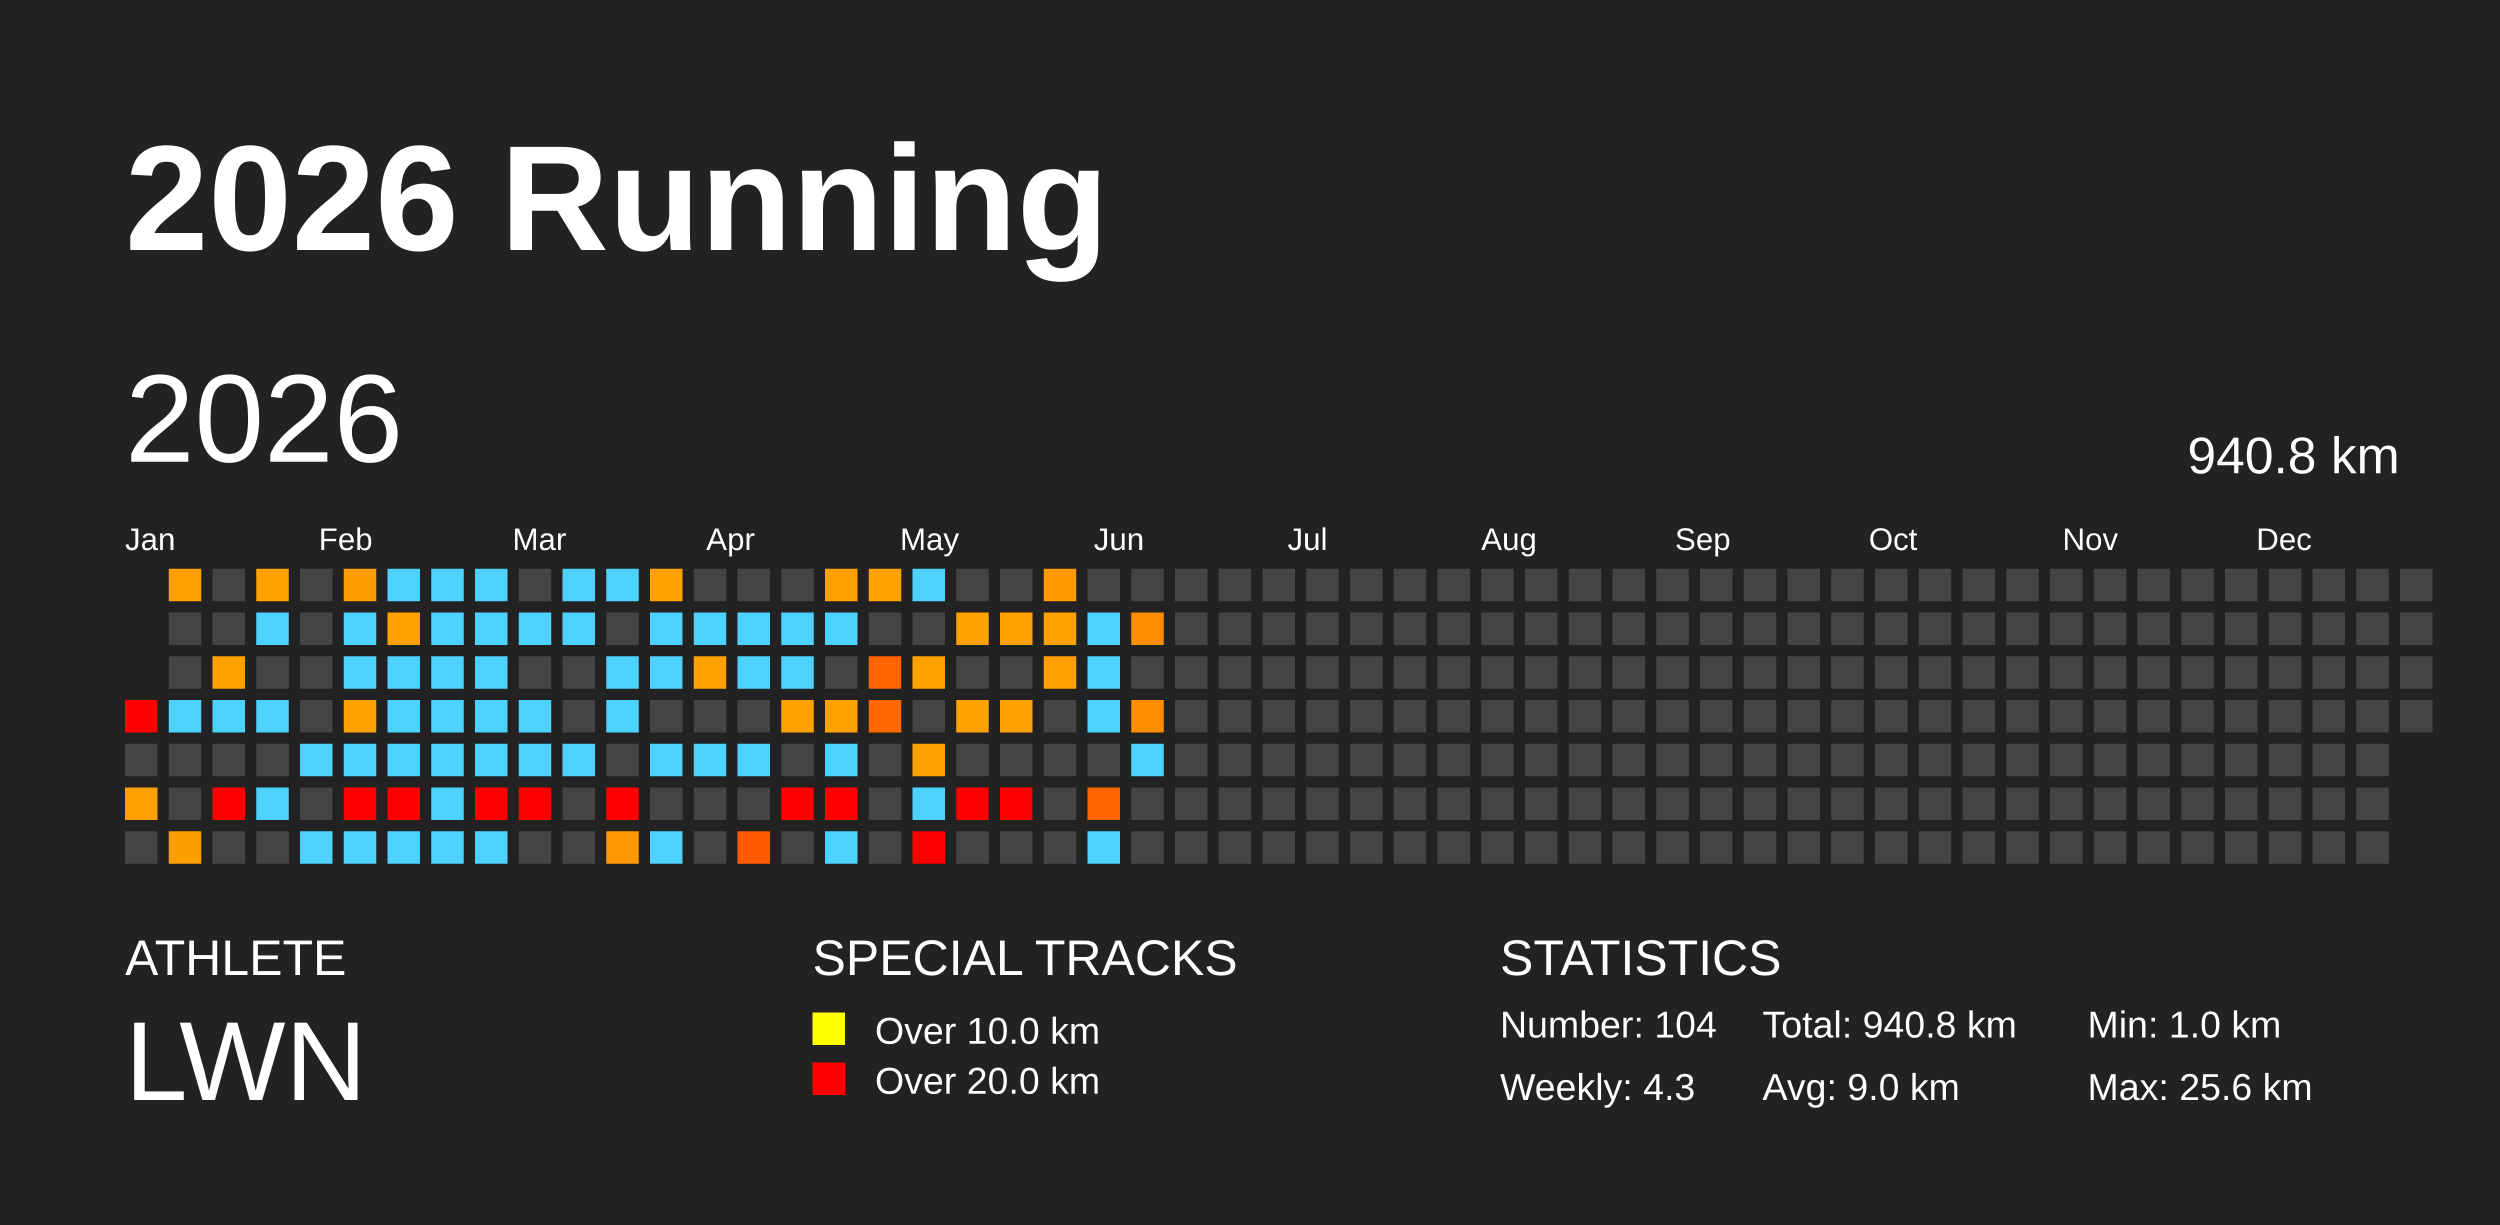
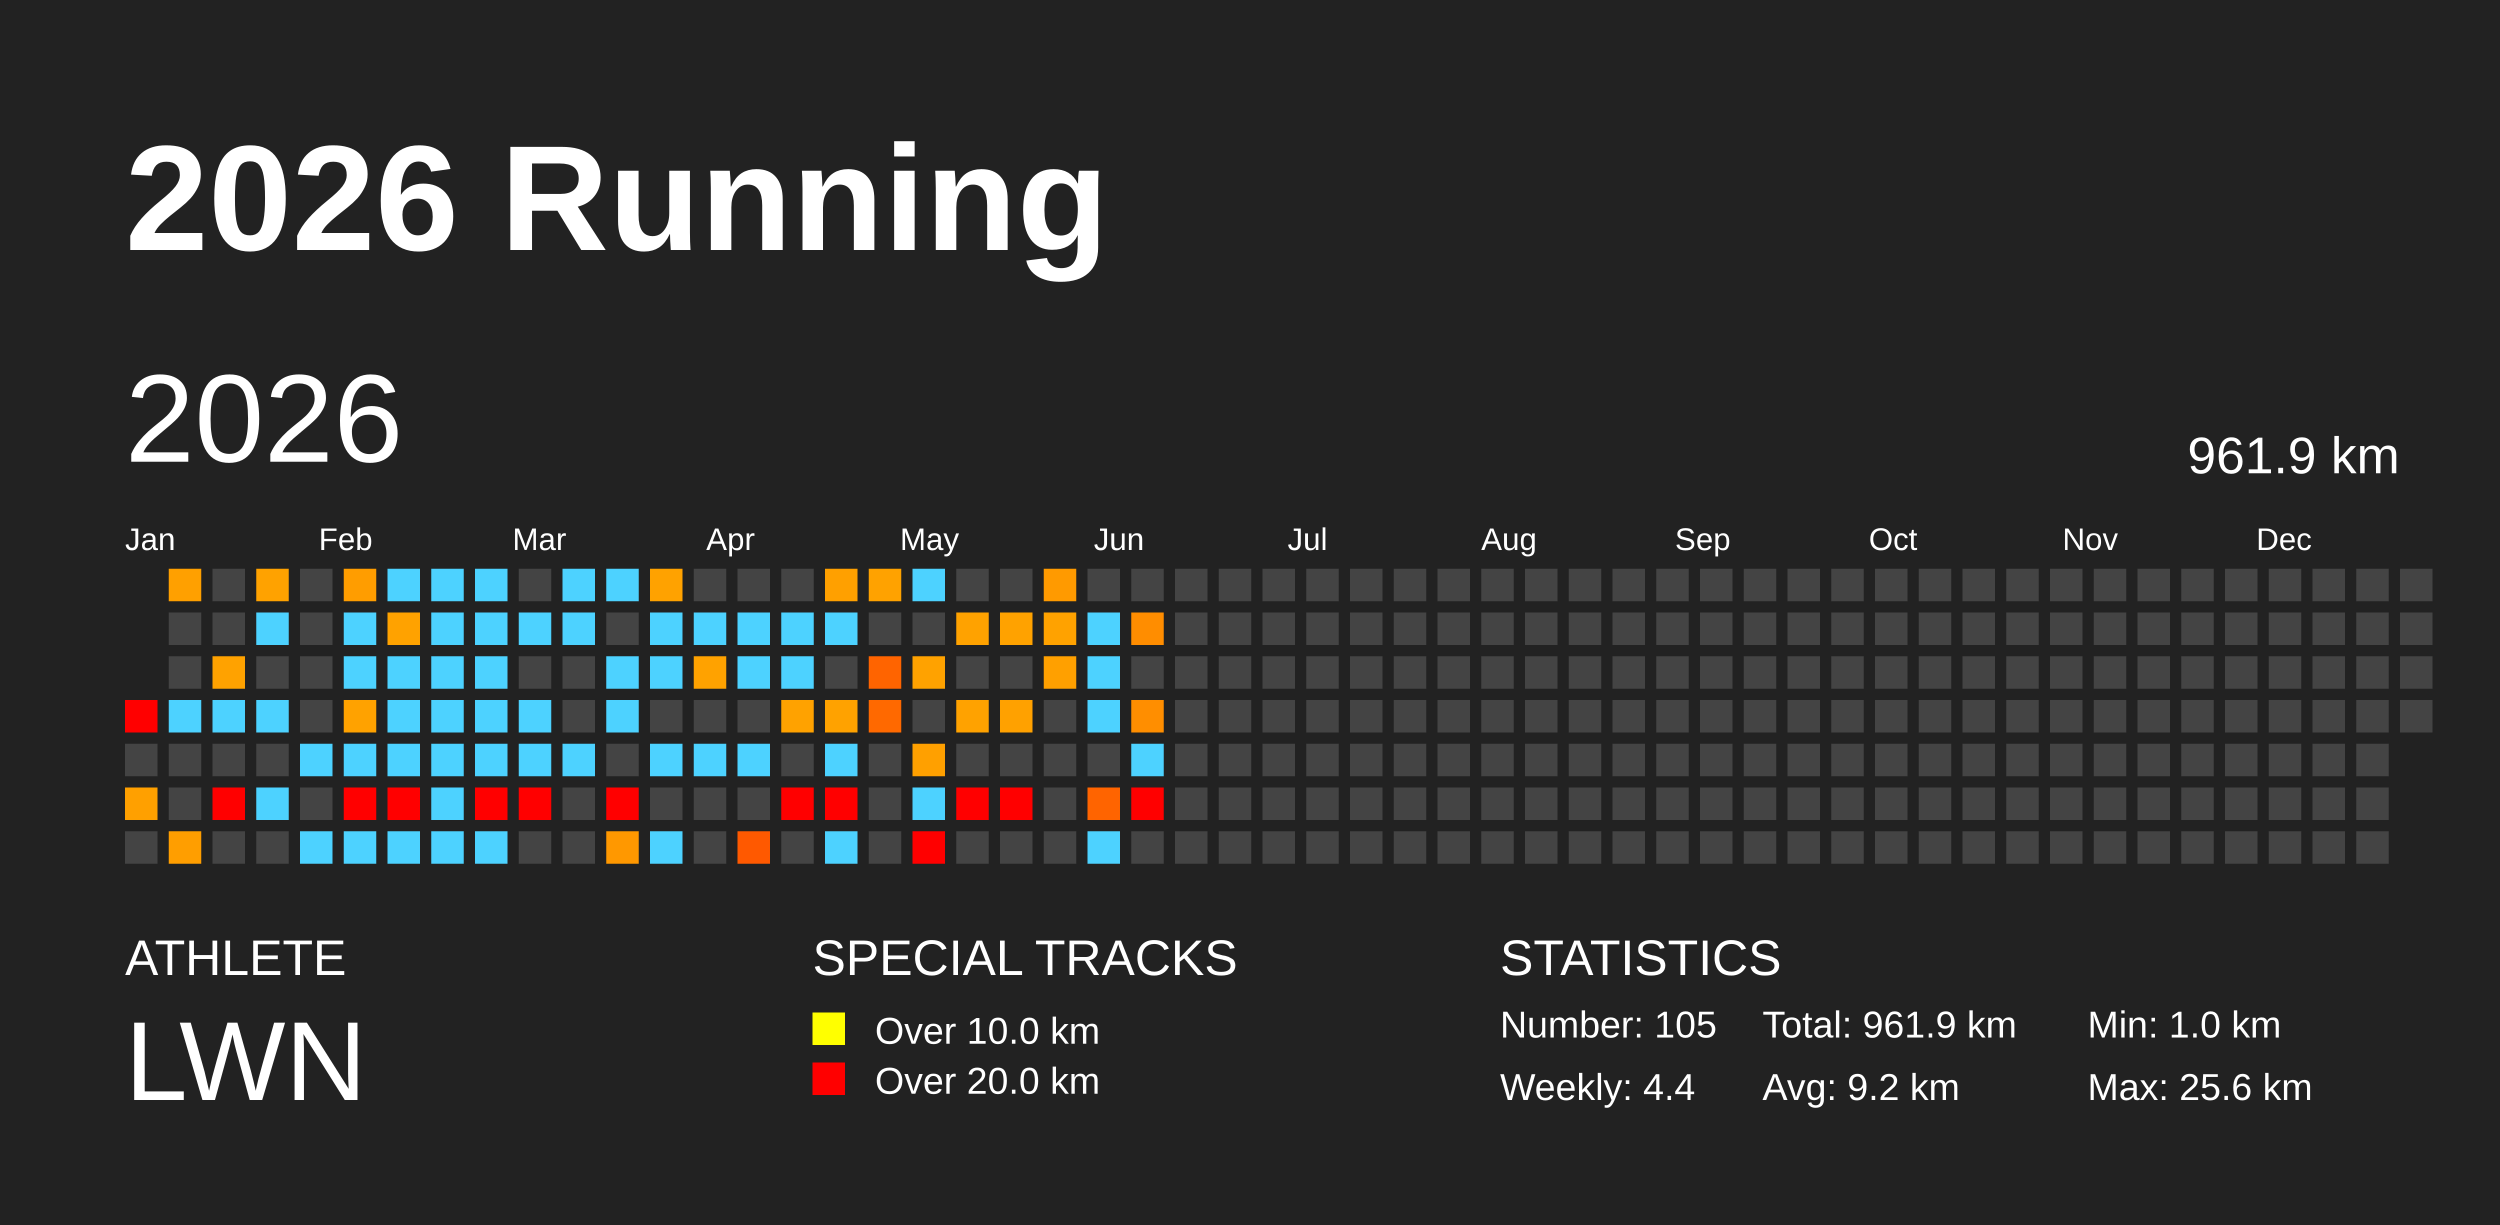
<svg xmlns="http://www.w3.org/2000/svg" baseProfile="full" height="98mm" version="1.1" viewBox="0,0,200,98" width="200mm">
  <defs />
  <rect fill="#222222" height="98" width="200" x="0" y="0" />
  <text fill="#FFFFFF" style="font-size:12px; font-family:Arial; font-weight:bold;" x="10" y="20">2026 Running</text>
  <text fill="#FFFFFF" style="font-size:4px; font-family:Arial" x="10" y="78">ATHLETE</text>
  <text fill="#FFFFFF" style="font-size:9px; font-family:Arial" x="10" y="88">LWN</text>
  <text fill="#FFFFFF" style="font-size:4px; font-family:Arial" x="65" y="78">SPECIAL TRACKS</text>
  <rect fill="yellow" height="2.6" width="2.6" x="65" y="81" />
  <text fill="#FFFFFF" style="font-size:3px; font-family:Arial" x="70" y="83.5">Over 10.0 km</text>
  <rect fill="red" height="2.6" width="2.6" x="65" y="85" />
  <text fill="#FFFFFF" style="font-size:3px; font-family:Arial" x="70" y="87.5">Over 20.0 km</text>
  <text fill="#FFFFFF" style="font-size:4px; font-family:Arial" x="120" y="78">STATISTICS</text>
-   <text fill="#FFFFFF" style="font-size:3px; font-family:Arial" x="120" y="83">Number: 104</text>
-   <text fill="#FFFFFF" style="font-size:3px; font-family:Arial" x="120" y="88">Weekly: 4.3</text>
-   <text fill="#FFFFFF" style="font-size:3px; font-family:Arial" x="141" y="83">Total: 940.8 km</text>
-   <text fill="#FFFFFF" style="font-size:3px; font-family:Arial" x="141" y="88">Avg: 9.0 km</text>
+   <text fill="#FFFFFF" style="font-size:3px; font-family:Arial" x="120" y="83">Number: 105</text>
+   <text fill="#FFFFFF" style="font-size:3px; font-family:Arial" x="120" y="88">Weekly: 4.4</text>
+   <text fill="#FFFFFF" style="font-size:3px; font-family:Arial" x="141" y="83">Total: 961.9 km</text>
+   <text fill="#FFFFFF" style="font-size:3px; font-family:Arial" x="141" y="88">Avg: 9.2 km</text>
  <text fill="#FFFFFF" style="font-size:3px; font-family:Arial" x="167" y="83">Min: 1.0 km</text>
  <text fill="#FFFFFF" style="font-size:3px; font-family:Arial" x="167" y="88">Max: 25.6 km</text>
  <text dominant-baseline="hanging" fill="#FFFFFF" style="font-size:10.0px; font-family:Arial;" x="10" y="30">2026</text>
-   <text dominant-baseline="hanging" fill="#FFFFFF" style="font-size:4.125px; font-family:Arial;" x="175" y="35">940.8 km</text>
+   <text dominant-baseline="hanging" fill="#FFFFFF" style="font-size:4.125px; font-family:Arial;" x="175" y="35">961.9 km</text>
  <text fill="#FFFFFF" style="font-size:2.5px; font-family:Arial" x="10.0" y="44">Jan</text>
  <text fill="#FFFFFF" style="font-size:2.5px; font-family:Arial" x="25.5" y="44">Feb</text>
  <text fill="#FFFFFF" style="font-size:2.5px; font-family:Arial" x="41.0" y="44">Mar</text>
  <text fill="#FFFFFF" style="font-size:2.5px; font-family:Arial" x="56.5" y="44">Apr</text>
  <text fill="#FFFFFF" style="font-size:2.5px; font-family:Arial" x="72.0" y="44">May</text>
  <text fill="#FFFFFF" style="font-size:2.5px; font-family:Arial" x="87.5" y="44">Jun</text>
  <text fill="#FFFFFF" style="font-size:2.5px; font-family:Arial" x="103.0" y="44">Jul</text>
  <text fill="#FFFFFF" style="font-size:2.5px; font-family:Arial" x="118.5" y="44">Aug</text>
  <text fill="#FFFFFF" style="font-size:2.5px; font-family:Arial" x="134.0" y="44">Sep</text>
  <text fill="#FFFFFF" style="font-size:2.5px; font-family:Arial" x="149.5" y="44">Oct</text>
  <text fill="#FFFFFF" style="font-size:2.5px; font-family:Arial" x="165.0" y="44">Nov</text>
  <text fill="#FFFFFF" style="font-size:2.5px; font-family:Arial" x="180.5" y="44">Dec</text>
  <rect fill="red" height="2.6" width="2.6" x="10.0" y="56.0" />
  <rect fill="#444444" height="2.6" width="2.6" x="10.0" y="59.5" />
  <rect fill="#ffa000" height="2.6" width="2.6" x="10.0" y="63.0" />
  <rect fill="#444444" height="2.6" width="2.6" x="10.0" y="66.5" />
  <rect fill="#ffa000" height="2.6" width="2.6" x="13.5" y="45.5" />
  <rect fill="#444444" height="2.6" width="2.6" x="13.5" y="49.0" />
  <rect fill="#444444" height="2.6" width="2.6" x="13.5" y="52.5" />
  <rect fill="#4dd2ff" height="2.6" width="2.6" x="13.5" y="56.0" />
  <rect fill="#444444" height="2.6" width="2.6" x="13.5" y="59.5" />
  <rect fill="#444444" height="2.6" width="2.6" x="13.5" y="63.0" />
  <rect fill="#ff9e00" height="2.6" width="2.6" x="13.5" y="66.5" />
  <rect fill="#444444" height="2.6" width="2.6" x="17.0" y="45.5" />
  <rect fill="#444444" height="2.6" width="2.6" x="17.0" y="49.0" />
  <rect fill="#ffa200" height="2.6" width="2.6" x="17.0" y="52.5" />
  <rect fill="#4dd2ff" height="2.6" width="2.6" x="17.0" y="56.0" />
  <rect fill="#444444" height="2.6" width="2.6" x="17.0" y="59.5" />
  <rect fill="red" height="2.6" width="2.6" x="17.0" y="63.0" />
  <rect fill="#444444" height="2.6" width="2.6" x="17.0" y="66.5" />
  <rect fill="#ffa200" height="2.6" width="2.6" x="20.5" y="45.5" />
  <rect fill="#4dd2ff" height="2.6" width="2.6" x="20.5" y="49.0" />
  <rect fill="#444444" height="2.6" width="2.6" x="20.5" y="52.5" />
  <rect fill="#4dd2ff" height="2.6" width="2.6" x="20.5" y="56.0" />
  <rect fill="#444444" height="2.6" width="2.6" x="20.5" y="59.5" />
  <rect fill="#4dd2ff" height="2.6" width="2.6" x="20.5" y="63.0" />
  <rect fill="#444444" height="2.6" width="2.6" x="20.5" y="66.5" />
  <rect fill="#444444" height="2.6" width="2.6" x="24.0" y="45.5" />
  <rect fill="#444444" height="2.6" width="2.6" x="24.0" y="49.0" />
  <rect fill="#444444" height="2.6" width="2.6" x="24.0" y="52.5" />
  <rect fill="#444444" height="2.6" width="2.6" x="24.0" y="56.0" />
  <rect fill="#4dd2ff" height="2.6" width="2.6" x="24.0" y="59.5" />
  <rect fill="#444444" height="2.6" width="2.6" x="24.0" y="63.0" />
  <rect fill="#4dd2ff" height="2.6" width="2.6" x="24.0" y="66.5" />
  <rect fill="#ff9d00" height="2.6" width="2.6" x="27.5" y="45.5" />
  <rect fill="#4dd2ff" height="2.6" width="2.6" x="27.5" y="49.0" />
  <rect fill="#4dd2ff" height="2.6" width="2.6" x="27.5" y="52.5" />
  <rect fill="#ffa200" height="2.6" width="2.6" x="27.5" y="56.0" />
  <rect fill="#4dd2ff" height="2.6" width="2.6" x="27.5" y="59.5" />
  <rect fill="red" height="2.6" width="2.6" x="27.5" y="63.0" />
  <rect fill="#4dd2ff" height="2.6" width="2.6" x="27.5" y="66.5" />
  <rect fill="#4dd2ff" height="2.6" width="2.6" x="31.0" y="45.5" />
  <rect fill="#ffa200" height="2.6" width="2.6" x="31.0" y="49.0" />
  <rect fill="#4dd2ff" height="2.6" width="2.6" x="31.0" y="52.5" />
  <rect fill="#4dd2ff" height="2.6" width="2.6" x="31.0" y="56.0" />
  <rect fill="#4dd2ff" height="2.6" width="2.6" x="31.0" y="59.5" />
  <rect fill="red" height="2.6" width="2.6" x="31.0" y="63.0" />
  <rect fill="#4dd2ff" height="2.6" width="2.6" x="31.0" y="66.5" />
  <rect fill="#4dd2ff" height="2.6" width="2.6" x="34.5" y="45.5" />
  <rect fill="#4dd2ff" height="2.6" width="2.6" x="34.5" y="49.0" />
  <rect fill="#4dd2ff" height="2.6" width="2.6" x="34.5" y="52.5" />
  <rect fill="#4dd2ff" height="2.6" width="2.6" x="34.5" y="56.0" />
  <rect fill="#4dd2ff" height="2.6" width="2.6" x="34.5" y="59.5" />
  <rect fill="#4dd2ff" height="2.6" width="2.6" x="34.5" y="63.0" />
  <rect fill="#4dd2ff" height="2.6" width="2.6" x="34.5" y="66.5" />
  <rect fill="#4dd2ff" height="2.6" width="2.6" x="38.0" y="45.5" />
  <rect fill="#4dd2ff" height="2.6" width="2.6" x="38.0" y="49.0" />
  <rect fill="#4dd2ff" height="2.6" width="2.6" x="38.0" y="52.5" />
  <rect fill="#4dd2ff" height="2.6" width="2.6" x="38.0" y="56.0" />
  <rect fill="#4dd2ff" height="2.6" width="2.6" x="38.0" y="59.5" />
  <rect fill="red" height="2.6" width="2.6" x="38.0" y="63.0" />
  <rect fill="#4dd2ff" height="2.6" width="2.6" x="38.0" y="66.5" />
  <rect fill="#444444" height="2.6" width="2.6" x="41.5" y="45.5" />
  <rect fill="#4dd2ff" height="2.6" width="2.6" x="41.5" y="49.0" />
  <rect fill="#444444" height="2.6" width="2.6" x="41.5" y="52.5" />
  <rect fill="#4dd2ff" height="2.6" width="2.6" x="41.5" y="56.0" />
  <rect fill="#4dd2ff" height="2.6" width="2.6" x="41.5" y="59.5" />
  <rect fill="red" height="2.6" width="2.6" x="41.5" y="63.0" />
  <rect fill="#444444" height="2.6" width="2.6" x="41.5" y="66.5" />
  <rect fill="#4dd2ff" height="2.6" width="2.6" x="45.0" y="45.5" />
  <rect fill="#4dd2ff" height="2.6" width="2.6" x="45.0" y="49.0" />
  <rect fill="#444444" height="2.6" width="2.6" x="45.0" y="52.5" />
  <rect fill="#444444" height="2.6" width="2.6" x="45.0" y="56.0" />
  <rect fill="#4dd2ff" height="2.6" width="2.6" x="45.0" y="59.5" />
  <rect fill="#444444" height="2.6" width="2.6" x="45.0" y="63.0" />
  <rect fill="#444444" height="2.6" width="2.6" x="45.0" y="66.5" />
  <rect fill="#4dd2ff" height="2.6" width="2.6" x="48.5" y="45.5" />
  <rect fill="#444444" height="2.6" width="2.6" x="48.5" y="49.0" />
  <rect fill="#4dd2ff" height="2.6" width="2.6" x="48.5" y="52.5" />
  <rect fill="#4dd2ff" height="2.6" width="2.6" x="48.5" y="56.0" />
  <rect fill="#444444" height="2.6" width="2.6" x="48.5" y="59.5" />
  <rect fill="red" height="2.6" width="2.6" x="48.5" y="63.0" />
  <rect fill="#ff9800" height="2.6" width="2.6" x="48.5" y="66.5" />
  <rect fill="#ffa200" height="2.6" width="2.6" x="52.0" y="45.5" />
  <rect fill="#4dd2ff" height="2.6" width="2.6" x="52.0" y="49.0" />
  <rect fill="#4dd2ff" height="2.6" width="2.6" x="52.0" y="52.5" />
  <rect fill="#444444" height="2.6" width="2.6" x="52.0" y="56.0" />
  <rect fill="#4dd2ff" height="2.6" width="2.6" x="52.0" y="59.5" />
  <rect fill="#444444" height="2.6" width="2.6" x="52.0" y="63.0" />
  <rect fill="#4dd2ff" height="2.6" width="2.6" x="52.0" y="66.5" />
  <rect fill="#444444" height="2.6" width="2.6" x="55.5" y="45.5" />
  <rect fill="#4dd2ff" height="2.6" width="2.6" x="55.5" y="49.0" />
  <rect fill="#ffa200" height="2.6" width="2.6" x="55.5" y="52.5" />
  <rect fill="#444444" height="2.6" width="2.6" x="55.5" y="56.0" />
  <rect fill="#4dd2ff" height="2.6" width="2.6" x="55.5" y="59.5" />
  <rect fill="#444444" height="2.6" width="2.6" x="55.5" y="63.0" />
  <rect fill="#444444" height="2.6" width="2.6" x="55.5" y="66.5" />
  <rect fill="#444444" height="2.6" width="2.6" x="59.0" y="45.5" />
  <rect fill="#4dd2ff" height="2.6" width="2.6" x="59.0" y="49.0" />
  <rect fill="#4dd2ff" height="2.6" width="2.6" x="59.0" y="52.5" />
  <rect fill="#444444" height="2.6" width="2.6" x="59.0" y="56.0" />
  <rect fill="#4dd2ff" height="2.6" width="2.6" x="59.0" y="59.5" />
  <rect fill="#444444" height="2.6" width="2.6" x="59.0" y="63.0" />
  <rect fill="#ff5900" height="2.6" width="2.6" x="59.0" y="66.5" />
  <rect fill="#444444" height="2.6" width="2.6" x="62.5" y="45.5" />
  <rect fill="#4dd2ff" height="2.6" width="2.6" x="62.5" y="49.0" />
  <rect fill="#4dd2ff" height="2.6" width="2.6" x="62.5" y="52.5" />
  <rect fill="#ffa200" height="2.6" width="2.6" x="62.5" y="56.0" />
  <rect fill="#444444" height="2.6" width="2.6" x="62.5" y="59.5" />
  <rect fill="red" height="2.6" width="2.6" x="62.5" y="63.0" />
  <rect fill="#444444" height="2.6" width="2.6" x="62.5" y="66.5" />
  <rect fill="#ffa000" height="2.6" width="2.6" x="66.0" y="45.5" />
  <rect fill="#4dd2ff" height="2.6" width="2.6" x="66.0" y="49.0" />
  <rect fill="#444444" height="2.6" width="2.6" x="66.0" y="52.5" />
  <rect fill="#ffa200" height="2.6" width="2.6" x="66.0" y="56.0" />
  <rect fill="#4dd2ff" height="2.6" width="2.6" x="66.0" y="59.5" />
  <rect fill="red" height="2.6" width="2.6" x="66.0" y="63.0" />
  <rect fill="#4dd2ff" height="2.6" width="2.6" x="66.0" y="66.5" />
  <rect fill="#ffa200" height="2.6" width="2.6" x="69.5" y="45.5" />
  <rect fill="#444444" height="2.6" width="2.6" x="69.5" y="49.0" />
  <rect fill="#ff6400" height="2.6" width="2.6" x="69.5" y="52.5" />
  <rect fill="#ff6900" height="2.6" width="2.6" x="69.5" y="56.0" />
  <rect fill="#444444" height="2.6" width="2.6" x="69.5" y="59.5" />
  <rect fill="#444444" height="2.6" width="2.6" x="69.5" y="63.0" />
  <rect fill="#444444" height="2.6" width="2.6" x="69.5" y="66.5" />
  <rect fill="#4dd2ff" height="2.6" width="2.6" x="73.0" y="45.5" />
  <rect fill="#444444" height="2.6" width="2.6" x="73.0" y="49.0" />
  <rect fill="#ffa200" height="2.6" width="2.6" x="73.0" y="52.5" />
  <rect fill="#444444" height="2.6" width="2.6" x="73.0" y="56.0" />
  <rect fill="#ffa000" height="2.6" width="2.6" x="73.0" y="59.5" />
  <rect fill="#4dd2ff" height="2.6" width="2.6" x="73.0" y="63.0" />
  <rect fill="red" height="2.6" width="2.6" x="73.0" y="66.5" />
  <rect fill="#444444" height="2.6" width="2.6" x="76.5" y="45.5" />
  <rect fill="#ffa200" height="2.6" width="2.6" x="76.5" y="49.0" />
  <rect fill="#444444" height="2.6" width="2.6" x="76.5" y="52.5" />
  <rect fill="#ffa200" height="2.6" width="2.6" x="76.5" y="56.0" />
  <rect fill="#444444" height="2.6" width="2.6" x="76.5" y="59.5" />
  <rect fill="red" height="2.6" width="2.6" x="76.5" y="63.0" />
  <rect fill="#444444" height="2.6" width="2.6" x="76.5" y="66.5" />
  <rect fill="#444444" height="2.6" width="2.6" x="80.0" y="45.5" />
  <rect fill="#ffa200" height="2.6" width="2.6" x="80.0" y="49.0" />
  <rect fill="#444444" height="2.6" width="2.6" x="80.0" y="52.5" />
  <rect fill="#ffa100" height="2.6" width="2.6" x="80.0" y="56.0" />
  <rect fill="#444444" height="2.6" width="2.6" x="80.0" y="59.5" />
  <rect fill="red" height="2.6" width="2.6" x="80.0" y="63.0" />
  <rect fill="#444444" height="2.6" width="2.6" x="80.0" y="66.5" />
  <rect fill="#ff9a00" height="2.6" width="2.6" x="83.5" y="45.5" />
  <rect fill="#ffa200" height="2.6" width="2.6" x="83.5" y="49.0" />
  <rect fill="#ffa000" height="2.6" width="2.6" x="83.5" y="52.5" />
  <rect fill="#444444" height="2.6" width="2.6" x="83.5" y="56.0" />
  <rect fill="#444444" height="2.6" width="2.6" x="83.5" y="59.5" />
  <rect fill="#444444" height="2.6" width="2.6" x="83.5" y="63.0" />
  <rect fill="#444444" height="2.6" width="2.6" x="83.5" y="66.5" />
  <rect fill="#444444" height="2.6" width="2.6" x="87.0" y="45.5" />
  <rect fill="#4dd2ff" height="2.6" width="2.6" x="87.0" y="49.0" />
  <rect fill="#4dd2ff" height="2.6" width="2.6" x="87.0" y="52.5" />
  <rect fill="#4dd2ff" height="2.6" width="2.6" x="87.0" y="56.0" />
  <rect fill="#444444" height="2.6" width="2.6" x="87.0" y="59.5" />
  <rect fill="#ff6400" height="2.6" width="2.6" x="87.0" y="63.0" />
  <rect fill="#4dd2ff" height="2.6" width="2.6" x="87.0" y="66.5" />
  <rect fill="#444444" height="2.6" width="2.6" x="90.5" y="45.5" />
  <rect fill="#ff8d00" height="2.6" width="2.6" x="90.5" y="49.0" />
  <rect fill="#444444" height="2.6" width="2.6" x="90.5" y="52.5" />
  <rect fill="#ff8e00" height="2.6" width="2.6" x="90.5" y="56.0" />
  <rect fill="#4dd2ff" height="2.6" width="2.6" x="90.5" y="59.5" />
-   <rect fill="#444444" height="2.6" width="2.6" x="90.5" y="63.0" />
+   <rect fill="red" height="2.6" width="2.6" x="90.5" y="63.0" />
  <rect fill="#444444" height="2.6" width="2.6" x="90.5" y="66.5" />
  <rect fill="#444444" height="2.6" width="2.6" x="94.0" y="45.5" />
  <rect fill="#444444" height="2.6" width="2.6" x="94.0" y="49.0" />
  <rect fill="#444444" height="2.6" width="2.6" x="94.0" y="52.5" />
  <rect fill="#444444" height="2.6" width="2.6" x="94.0" y="56.0" />
  <rect fill="#444444" height="2.6" width="2.6" x="94.0" y="59.5" />
  <rect fill="#444444" height="2.6" width="2.6" x="94.0" y="63.0" />
  <rect fill="#444444" height="2.6" width="2.6" x="94.0" y="66.5" />
  <rect fill="#444444" height="2.6" width="2.6" x="97.5" y="45.5" />
  <rect fill="#444444" height="2.6" width="2.6" x="97.5" y="49.0" />
  <rect fill="#444444" height="2.6" width="2.6" x="97.5" y="52.5" />
  <rect fill="#444444" height="2.6" width="2.6" x="97.5" y="56.0" />
  <rect fill="#444444" height="2.6" width="2.6" x="97.5" y="59.5" />
  <rect fill="#444444" height="2.6" width="2.6" x="97.5" y="63.0" />
  <rect fill="#444444" height="2.6" width="2.6" x="97.5" y="66.5" />
  <rect fill="#444444" height="2.6" width="2.6" x="101.0" y="45.5" />
  <rect fill="#444444" height="2.6" width="2.6" x="101.0" y="49.0" />
  <rect fill="#444444" height="2.6" width="2.6" x="101.0" y="52.5" />
  <rect fill="#444444" height="2.6" width="2.6" x="101.0" y="56.0" />
  <rect fill="#444444" height="2.6" width="2.6" x="101.0" y="59.5" />
  <rect fill="#444444" height="2.6" width="2.6" x="101.0" y="63.0" />
  <rect fill="#444444" height="2.6" width="2.6" x="101.0" y="66.5" />
  <rect fill="#444444" height="2.6" width="2.6" x="104.5" y="45.5" />
  <rect fill="#444444" height="2.6" width="2.6" x="104.5" y="49.0" />
  <rect fill="#444444" height="2.6" width="2.6" x="104.5" y="52.5" />
  <rect fill="#444444" height="2.6" width="2.6" x="104.5" y="56.0" />
  <rect fill="#444444" height="2.6" width="2.6" x="104.5" y="59.5" />
  <rect fill="#444444" height="2.6" width="2.6" x="104.5" y="63.0" />
  <rect fill="#444444" height="2.6" width="2.6" x="104.5" y="66.5" />
  <rect fill="#444444" height="2.6" width="2.6" x="108.0" y="45.5" />
  <rect fill="#444444" height="2.6" width="2.6" x="108.0" y="49.0" />
  <rect fill="#444444" height="2.6" width="2.6" x="108.0" y="52.5" />
  <rect fill="#444444" height="2.6" width="2.6" x="108.0" y="56.0" />
  <rect fill="#444444" height="2.6" width="2.6" x="108.0" y="59.5" />
  <rect fill="#444444" height="2.6" width="2.6" x="108.0" y="63.0" />
  <rect fill="#444444" height="2.6" width="2.6" x="108.0" y="66.5" />
  <rect fill="#444444" height="2.6" width="2.6" x="111.5" y="45.5" />
  <rect fill="#444444" height="2.6" width="2.6" x="111.5" y="49.0" />
  <rect fill="#444444" height="2.6" width="2.6" x="111.5" y="52.5" />
  <rect fill="#444444" height="2.6" width="2.6" x="111.5" y="56.0" />
  <rect fill="#444444" height="2.6" width="2.6" x="111.5" y="59.5" />
  <rect fill="#444444" height="2.6" width="2.6" x="111.5" y="63.0" />
  <rect fill="#444444" height="2.6" width="2.6" x="111.5" y="66.5" />
  <rect fill="#444444" height="2.6" width="2.6" x="115.0" y="45.5" />
  <rect fill="#444444" height="2.6" width="2.6" x="115.0" y="49.0" />
  <rect fill="#444444" height="2.6" width="2.6" x="115.0" y="52.5" />
  <rect fill="#444444" height="2.6" width="2.6" x="115.0" y="56.0" />
  <rect fill="#444444" height="2.6" width="2.6" x="115.0" y="59.5" />
  <rect fill="#444444" height="2.6" width="2.6" x="115.0" y="63.0" />
  <rect fill="#444444" height="2.6" width="2.6" x="115.0" y="66.5" />
  <rect fill="#444444" height="2.6" width="2.6" x="118.5" y="45.5" />
  <rect fill="#444444" height="2.6" width="2.6" x="118.5" y="49.0" />
  <rect fill="#444444" height="2.6" width="2.6" x="118.5" y="52.5" />
  <rect fill="#444444" height="2.6" width="2.6" x="118.5" y="56.0" />
  <rect fill="#444444" height="2.6" width="2.6" x="118.5" y="59.5" />
  <rect fill="#444444" height="2.6" width="2.6" x="118.5" y="63.0" />
  <rect fill="#444444" height="2.6" width="2.6" x="118.5" y="66.5" />
  <rect fill="#444444" height="2.6" width="2.6" x="122.0" y="45.5" />
  <rect fill="#444444" height="2.6" width="2.6" x="122.0" y="49.0" />
  <rect fill="#444444" height="2.6" width="2.6" x="122.0" y="52.5" />
  <rect fill="#444444" height="2.6" width="2.6" x="122.0" y="56.0" />
  <rect fill="#444444" height="2.6" width="2.6" x="122.0" y="59.5" />
  <rect fill="#444444" height="2.6" width="2.6" x="122.0" y="63.0" />
  <rect fill="#444444" height="2.6" width="2.6" x="122.0" y="66.5" />
  <rect fill="#444444" height="2.6" width="2.6" x="125.5" y="45.5" />
  <rect fill="#444444" height="2.6" width="2.6" x="125.5" y="49.0" />
  <rect fill="#444444" height="2.6" width="2.6" x="125.5" y="52.5" />
  <rect fill="#444444" height="2.6" width="2.6" x="125.5" y="56.0" />
  <rect fill="#444444" height="2.6" width="2.6" x="125.5" y="59.5" />
  <rect fill="#444444" height="2.6" width="2.6" x="125.5" y="63.0" />
  <rect fill="#444444" height="2.6" width="2.6" x="125.5" y="66.5" />
  <rect fill="#444444" height="2.6" width="2.6" x="129.0" y="45.5" />
  <rect fill="#444444" height="2.6" width="2.6" x="129.0" y="49.0" />
  <rect fill="#444444" height="2.6" width="2.6" x="129.0" y="52.5" />
  <rect fill="#444444" height="2.6" width="2.6" x="129.0" y="56.0" />
  <rect fill="#444444" height="2.6" width="2.6" x="129.0" y="59.5" />
  <rect fill="#444444" height="2.6" width="2.6" x="129.0" y="63.0" />
  <rect fill="#444444" height="2.6" width="2.6" x="129.0" y="66.5" />
  <rect fill="#444444" height="2.6" width="2.6" x="132.5" y="45.5" />
  <rect fill="#444444" height="2.6" width="2.6" x="132.5" y="49.0" />
  <rect fill="#444444" height="2.6" width="2.6" x="132.5" y="52.5" />
  <rect fill="#444444" height="2.6" width="2.6" x="132.5" y="56.0" />
  <rect fill="#444444" height="2.6" width="2.6" x="132.5" y="59.5" />
  <rect fill="#444444" height="2.6" width="2.6" x="132.5" y="63.0" />
  <rect fill="#444444" height="2.6" width="2.6" x="132.5" y="66.5" />
  <rect fill="#444444" height="2.6" width="2.6" x="136.0" y="45.5" />
  <rect fill="#444444" height="2.6" width="2.6" x="136.0" y="49.0" />
  <rect fill="#444444" height="2.6" width="2.6" x="136.0" y="52.5" />
  <rect fill="#444444" height="2.6" width="2.6" x="136.0" y="56.0" />
  <rect fill="#444444" height="2.6" width="2.6" x="136.0" y="59.5" />
  <rect fill="#444444" height="2.6" width="2.6" x="136.0" y="63.0" />
  <rect fill="#444444" height="2.6" width="2.6" x="136.0" y="66.5" />
  <rect fill="#444444" height="2.6" width="2.6" x="139.5" y="45.5" />
  <rect fill="#444444" height="2.6" width="2.6" x="139.5" y="49.0" />
  <rect fill="#444444" height="2.6" width="2.6" x="139.5" y="52.5" />
  <rect fill="#444444" height="2.6" width="2.6" x="139.5" y="56.0" />
  <rect fill="#444444" height="2.6" width="2.6" x="139.5" y="59.5" />
  <rect fill="#444444" height="2.6" width="2.6" x="139.5" y="63.0" />
  <rect fill="#444444" height="2.6" width="2.6" x="139.5" y="66.5" />
  <rect fill="#444444" height="2.6" width="2.6" x="143.0" y="45.5" />
  <rect fill="#444444" height="2.6" width="2.6" x="143.0" y="49.0" />
  <rect fill="#444444" height="2.6" width="2.6" x="143.0" y="52.5" />
  <rect fill="#444444" height="2.6" width="2.6" x="143.0" y="56.0" />
  <rect fill="#444444" height="2.6" width="2.6" x="143.0" y="59.5" />
  <rect fill="#444444" height="2.6" width="2.6" x="143.0" y="63.0" />
  <rect fill="#444444" height="2.6" width="2.6" x="143.0" y="66.5" />
  <rect fill="#444444" height="2.6" width="2.6" x="146.5" y="45.5" />
  <rect fill="#444444" height="2.6" width="2.6" x="146.5" y="49.0" />
  <rect fill="#444444" height="2.6" width="2.6" x="146.5" y="52.5" />
  <rect fill="#444444" height="2.6" width="2.6" x="146.5" y="56.0" />
  <rect fill="#444444" height="2.6" width="2.6" x="146.5" y="59.5" />
  <rect fill="#444444" height="2.6" width="2.6" x="146.5" y="63.0" />
  <rect fill="#444444" height="2.6" width="2.6" x="146.5" y="66.5" />
  <rect fill="#444444" height="2.6" width="2.6" x="150.0" y="45.5" />
  <rect fill="#444444" height="2.6" width="2.6" x="150.0" y="49.0" />
  <rect fill="#444444" height="2.6" width="2.6" x="150.0" y="52.5" />
  <rect fill="#444444" height="2.6" width="2.6" x="150.0" y="56.0" />
  <rect fill="#444444" height="2.6" width="2.6" x="150.0" y="59.5" />
  <rect fill="#444444" height="2.6" width="2.6" x="150.0" y="63.0" />
  <rect fill="#444444" height="2.6" width="2.6" x="150.0" y="66.5" />
  <rect fill="#444444" height="2.6" width="2.6" x="153.5" y="45.5" />
  <rect fill="#444444" height="2.6" width="2.6" x="153.5" y="49.0" />
  <rect fill="#444444" height="2.6" width="2.6" x="153.5" y="52.5" />
  <rect fill="#444444" height="2.6" width="2.6" x="153.5" y="56.0" />
  <rect fill="#444444" height="2.6" width="2.6" x="153.5" y="59.5" />
  <rect fill="#444444" height="2.6" width="2.6" x="153.5" y="63.0" />
  <rect fill="#444444" height="2.6" width="2.6" x="153.5" y="66.5" />
  <rect fill="#444444" height="2.6" width="2.6" x="157.0" y="45.5" />
  <rect fill="#444444" height="2.6" width="2.6" x="157.0" y="49.0" />
  <rect fill="#444444" height="2.6" width="2.6" x="157.0" y="52.5" />
  <rect fill="#444444" height="2.6" width="2.6" x="157.0" y="56.0" />
  <rect fill="#444444" height="2.6" width="2.6" x="157.0" y="59.5" />
  <rect fill="#444444" height="2.6" width="2.6" x="157.0" y="63.0" />
  <rect fill="#444444" height="2.6" width="2.6" x="157.0" y="66.5" />
  <rect fill="#444444" height="2.6" width="2.6" x="160.5" y="45.5" />
  <rect fill="#444444" height="2.6" width="2.6" x="160.5" y="49.0" />
  <rect fill="#444444" height="2.6" width="2.6" x="160.5" y="52.5" />
  <rect fill="#444444" height="2.6" width="2.6" x="160.5" y="56.0" />
  <rect fill="#444444" height="2.6" width="2.6" x="160.5" y="59.5" />
  <rect fill="#444444" height="2.6" width="2.6" x="160.5" y="63.0" />
  <rect fill="#444444" height="2.6" width="2.6" x="160.5" y="66.5" />
  <rect fill="#444444" height="2.6" width="2.6" x="164.0" y="45.5" />
  <rect fill="#444444" height="2.6" width="2.6" x="164.0" y="49.0" />
  <rect fill="#444444" height="2.6" width="2.6" x="164.0" y="52.5" />
  <rect fill="#444444" height="2.6" width="2.6" x="164.0" y="56.0" />
  <rect fill="#444444" height="2.6" width="2.6" x="164.0" y="59.5" />
  <rect fill="#444444" height="2.6" width="2.6" x="164.0" y="63.0" />
  <rect fill="#444444" height="2.6" width="2.6" x="164.0" y="66.5" />
  <rect fill="#444444" height="2.6" width="2.6" x="167.5" y="45.5" />
  <rect fill="#444444" height="2.6" width="2.6" x="167.5" y="49.0" />
  <rect fill="#444444" height="2.6" width="2.6" x="167.5" y="52.5" />
  <rect fill="#444444" height="2.6" width="2.6" x="167.5" y="56.0" />
  <rect fill="#444444" height="2.6" width="2.6" x="167.5" y="59.5" />
  <rect fill="#444444" height="2.6" width="2.6" x="167.5" y="63.0" />
  <rect fill="#444444" height="2.6" width="2.6" x="167.5" y="66.5" />
  <rect fill="#444444" height="2.6" width="2.6" x="171.0" y="45.5" />
  <rect fill="#444444" height="2.6" width="2.6" x="171.0" y="49.0" />
  <rect fill="#444444" height="2.6" width="2.6" x="171.0" y="52.5" />
  <rect fill="#444444" height="2.6" width="2.6" x="171.0" y="56.0" />
  <rect fill="#444444" height="2.6" width="2.6" x="171.0" y="59.5" />
  <rect fill="#444444" height="2.6" width="2.6" x="171.0" y="63.0" />
  <rect fill="#444444" height="2.6" width="2.6" x="171.0" y="66.5" />
  <rect fill="#444444" height="2.6" width="2.6" x="174.5" y="45.5" />
  <rect fill="#444444" height="2.6" width="2.6" x="174.5" y="49.0" />
  <rect fill="#444444" height="2.6" width="2.6" x="174.5" y="52.5" />
  <rect fill="#444444" height="2.6" width="2.6" x="174.5" y="56.0" />
  <rect fill="#444444" height="2.6" width="2.6" x="174.5" y="59.5" />
  <rect fill="#444444" height="2.6" width="2.6" x="174.5" y="63.0" />
  <rect fill="#444444" height="2.6" width="2.6" x="174.5" y="66.5" />
  <rect fill="#444444" height="2.6" width="2.6" x="178.0" y="45.5" />
  <rect fill="#444444" height="2.6" width="2.6" x="178.0" y="49.0" />
  <rect fill="#444444" height="2.6" width="2.6" x="178.0" y="52.5" />
  <rect fill="#444444" height="2.6" width="2.6" x="178.0" y="56.0" />
  <rect fill="#444444" height="2.6" width="2.6" x="178.0" y="59.5" />
  <rect fill="#444444" height="2.6" width="2.6" x="178.0" y="63.0" />
  <rect fill="#444444" height="2.6" width="2.6" x="178.0" y="66.5" />
  <rect fill="#444444" height="2.6" width="2.6" x="181.5" y="45.5" />
  <rect fill="#444444" height="2.6" width="2.6" x="181.5" y="49.0" />
  <rect fill="#444444" height="2.6" width="2.6" x="181.5" y="52.5" />
  <rect fill="#444444" height="2.6" width="2.6" x="181.5" y="56.0" />
  <rect fill="#444444" height="2.6" width="2.6" x="181.5" y="59.5" />
  <rect fill="#444444" height="2.6" width="2.6" x="181.5" y="63.0" />
  <rect fill="#444444" height="2.6" width="2.6" x="181.5" y="66.5" />
  <rect fill="#444444" height="2.6" width="2.6" x="185.0" y="45.5" />
  <rect fill="#444444" height="2.6" width="2.6" x="185.0" y="49.0" />
  <rect fill="#444444" height="2.6" width="2.6" x="185.0" y="52.5" />
  <rect fill="#444444" height="2.6" width="2.6" x="185.0" y="56.0" />
  <rect fill="#444444" height="2.6" width="2.6" x="185.0" y="59.5" />
  <rect fill="#444444" height="2.6" width="2.6" x="185.0" y="63.0" />
  <rect fill="#444444" height="2.6" width="2.6" x="185.0" y="66.5" />
  <rect fill="#444444" height="2.6" width="2.6" x="188.5" y="45.5" />
  <rect fill="#444444" height="2.6" width="2.6" x="188.5" y="49.0" />
  <rect fill="#444444" height="2.6" width="2.6" x="188.5" y="52.5" />
  <rect fill="#444444" height="2.6" width="2.6" x="188.5" y="56.0" />
  <rect fill="#444444" height="2.6" width="2.6" x="188.5" y="59.5" />
  <rect fill="#444444" height="2.6" width="2.6" x="188.5" y="63.0" />
  <rect fill="#444444" height="2.6" width="2.6" x="188.5" y="66.5" />
  <rect fill="#444444" height="2.6" width="2.6" x="192.0" y="45.5" />
  <rect fill="#444444" height="2.6" width="2.6" x="192.0" y="49.0" />
  <rect fill="#444444" height="2.6" width="2.6" x="192.0" y="52.5" />
  <rect fill="#444444" height="2.6" width="2.6" x="192.0" y="56.0" />
</svg>
